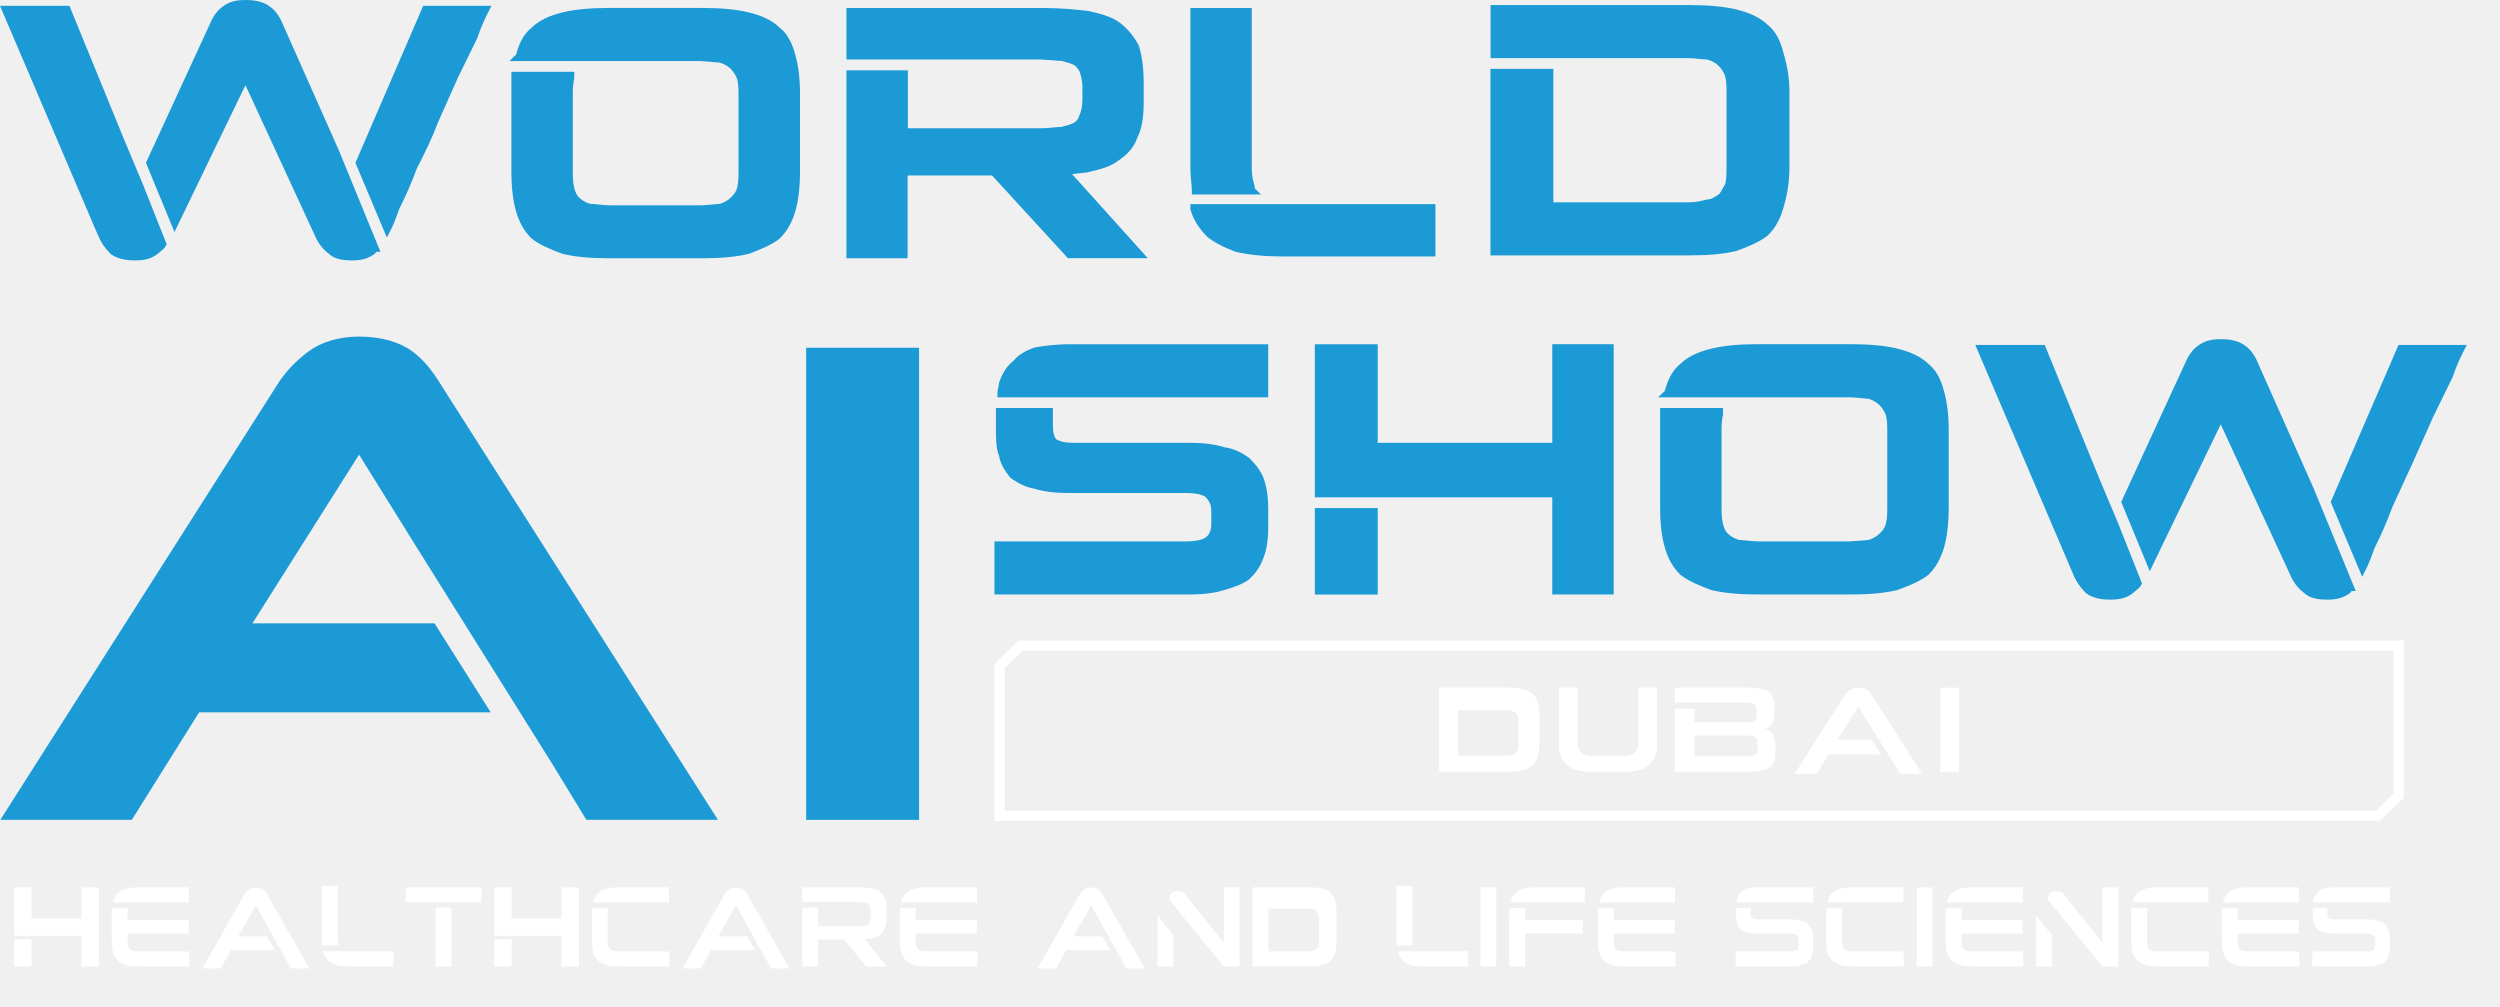
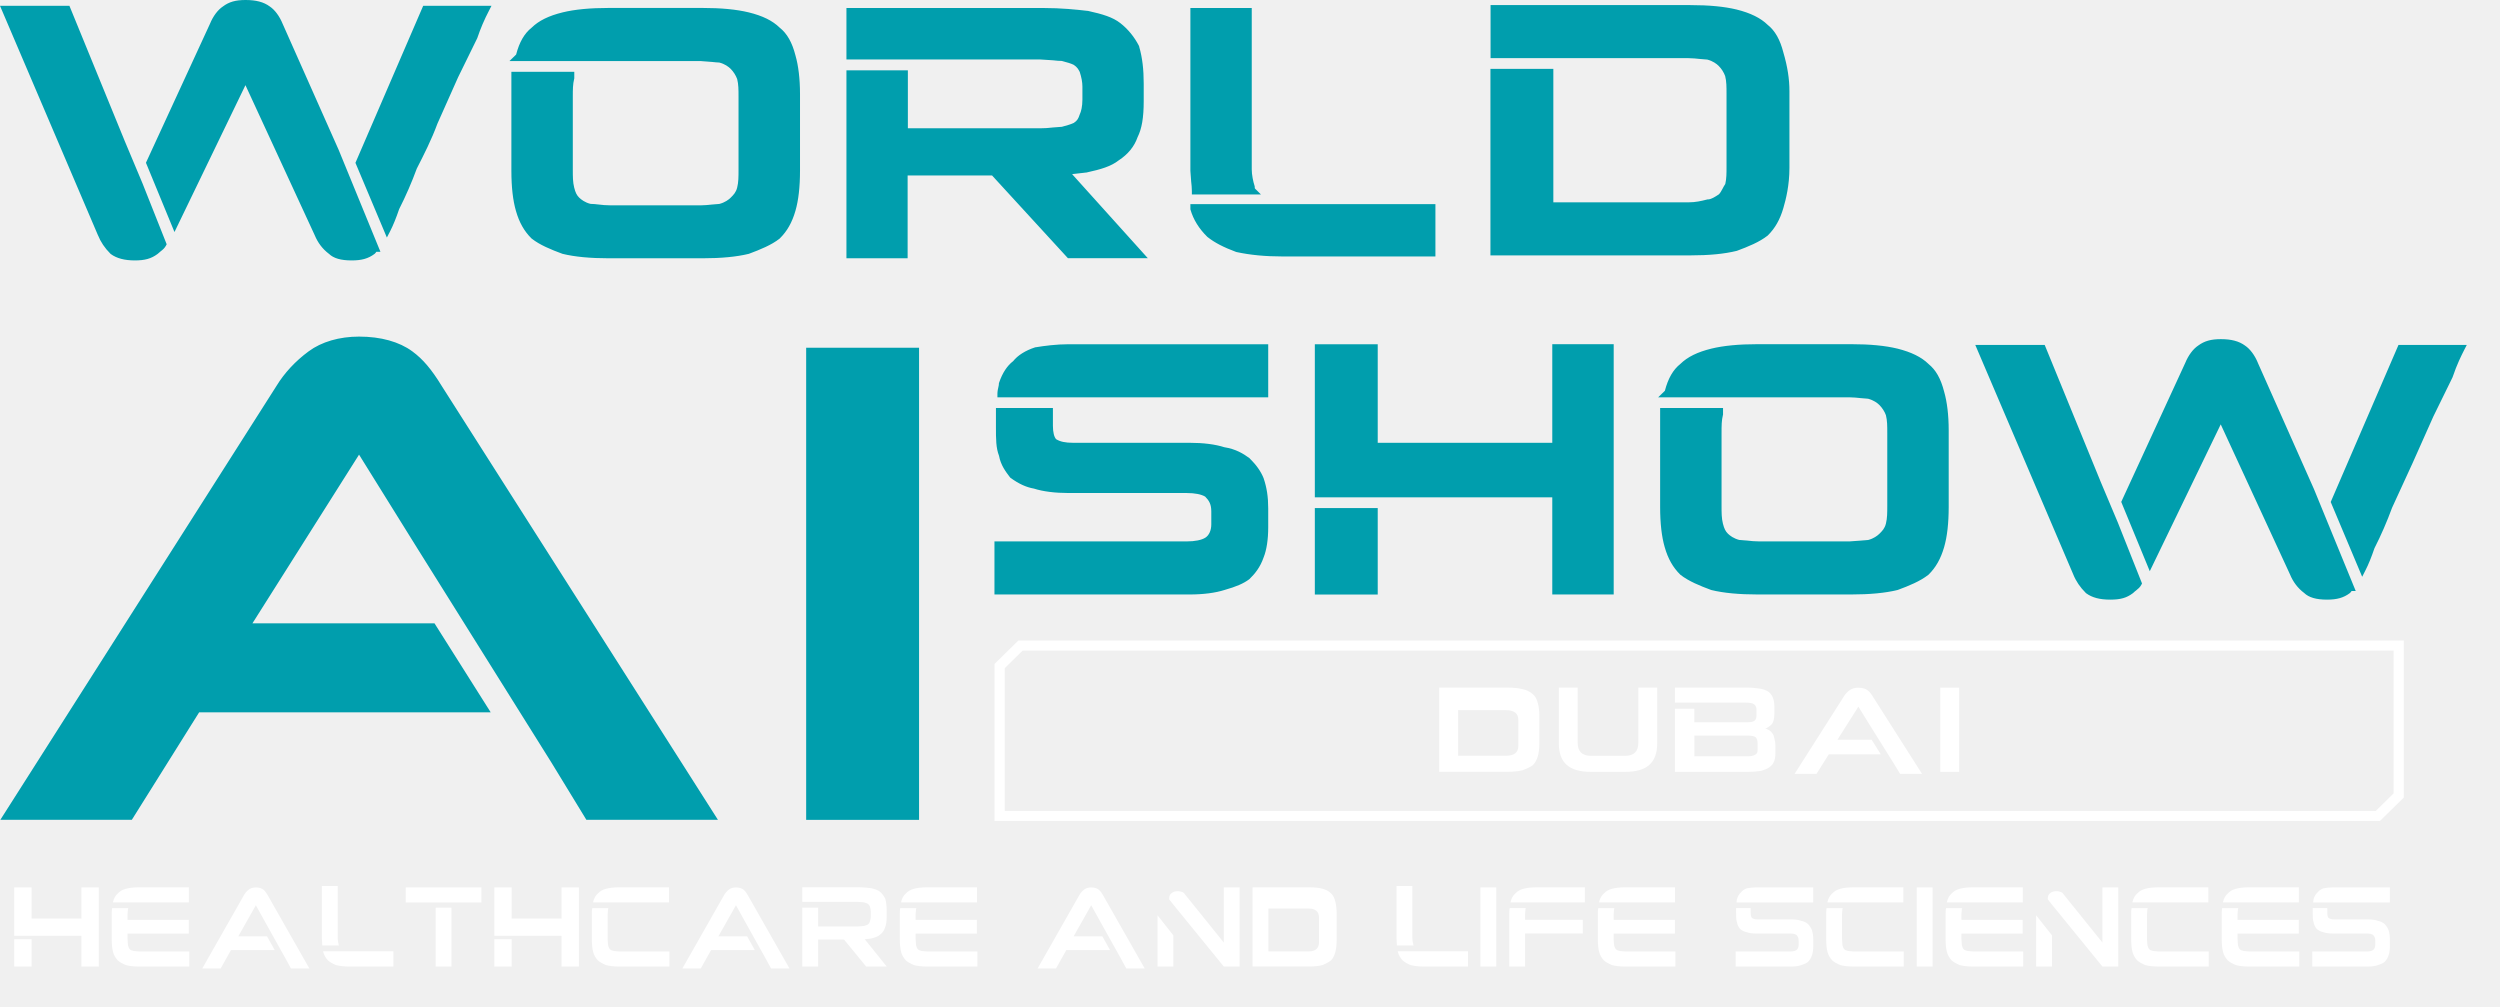
<svg xmlns="http://www.w3.org/2000/svg" viewBox="0 0 422.09 170.0" fill="none">
-   <path d="M293.21,42.36l.06-.02c1.87-.69,3.78-1.47,5.14-2.54l.05-.04c1.23-1.21,2.07-2.68,2.64-4.65.44-1.5,1.02-3.85,1.02-6.76v-12.97c0-2.04-.32-4.12-1.02-6.51-.56-2.19-1.41-3.69-2.66-4.68-1.19-1.16-2.9-2-5.23-2.58-2.06-.5-4.63-.75-7.86-.75h-33.69v8.96h33.44c.67,0,1.35.08,1.95.14l1.21.1c.94.25,1.55.71,1.91,1.06.49.49.86,1.08,1.1,1.72.23.9.23,1.84.23,3.03v12.23c0,1.15,0,2.07-.21,2.96-.19.29-.34.56-.47.82-.2.37-.38.7-.61.93-.64.42-1.31.86-1.87.86h-.07l-.07.02c-.99.25-1.92.47-3.1.47h-22.84V11.63h-10.62v31.49h33.69c3.24,0,5.81-.25,7.87-.76h0ZM201.11,30.62l-.13-1.77V1.35h10.36v27.25c0,.9.24,2.07.47,2.76l.03.09v.09c0,.23.01.27.08.33l.97.96h-11.66v-.57c0-.57-.06-1.09-.12-1.64h0ZM200.98,34.46h41.37v8.84h-25.83c-2.92,0-5.45-.25-7.73-.74l-.08-.02c-2.13-.79-3.62-1.56-4.82-2.51l-.05-.04c-1.41-1.38-2.36-2.92-2.84-4.58l-.02-.08v-.87ZM118.29,10.31h-32.28l1.13-1.1c.55-2.11,1.39-3.56,2.62-4.54,1.21-1.18,2.87-2,5.23-2.58,2.05-.5,4.62-.75,7.86-.75h15.7c3.23,0,5.79.25,7.86.75,2.36.58,4.02,1.4,5.23,2.58,1.25.99,2.1,2.49,2.66,4.68.5,1.73.77,3.98.77,6.51v12.97c0,2.73-.26,5-.77,6.76-.57,1.98-1.41,3.45-2.63,4.65l-.06.06c-1.36,1.07-3.28,1.85-5.14,2.54l-.06.02c-2.06.5-4.63.75-7.86.75h-15.7c-3.23,0-5.8-.25-7.86-.75l-.06-.02c-1.87-.69-3.78-1.47-5.14-2.54l-.05-.04c-1.23-1.21-2.07-2.69-2.63-4.65-.51-1.75-.77-4.03-.77-6.76V12.12h10.62v1.13l-.02.07c-.23.9-.23,1.85-.23,3.05v12.24c0,1.19,0,2.13.23,3.05.22.87.43,1.29.84,1.7.35.34.97.82,1.91,1.06.46,0,.91.06,1.38.11.58.07,1.24.14,2.03.14h15.2c.67,0,1.35-.08,1.95-.14l1.21-.1c.94-.25,1.56-.71,1.91-1.06.47-.47.88-.87,1.09-1.7.23-.9.23-1.85.23-3.05v-12.26c0-1.18,0-2.12-.23-3.02-.24-.64-.62-1.23-1.1-1.72-.36-.35-.97-.82-1.91-1.06-.4-.02-.81-.05-1.21-.1l-1.94-.15h0ZM16.53,39.7L0,.98h11.72l9.36,22.88,2.98,7.1,4.08,10.28-.12.23c-.22.42-.55.7-.88.95l-.48.41-.06.05c-1.06.79-2.14,1.09-3.83,1.09s-3.07-.34-4.08-1.09l-.06-.06c-.93-.92-1.64-1.98-2.1-3.13ZM29.46,39.18l-4.82-11.7,10.81-23.46c.53-1.3,1.33-2.36,2.19-2.93,1.04-.78,2.15-1.09,3.82-1.09,1.77,0,3.06.34,4.07,1.08.86.57,1.66,1.64,2.19,2.94l9.47,21.31,7.04,17.18h-.69c-.07.12-.16.23-.26.32l-.06.05c-1.05.78-2.16,1.09-3.83,1.09-1.83,0-3.06-.35-3.86-1.12-1.06-.8-1.86-1.85-2.4-3.15l-11.69-25.32-11.98,24.79h0ZM65.32,40.11l-5.31-12.62L71.45.98h11.53l-.43.84c-.77,1.47-1.42,2.99-1.95,4.56l-.03.08-1.44,2.94-1.79,3.65-3.48,7.81c-1.01,2.74-2.27,5.21-3.49,7.6-.86,2.34-1.85,4.62-2.98,6.85-.51,1.51-1.01,2.72-1.51,3.71l-.57,1.1h0ZM153.28,43.61h-10.37V11.87h10.37v9.79h22.34c.73,0,1.46-.05,2.18-.14l1.48-.11c.9-.23,1.58-.45,2.02-.66.58-.38.77-.73.99-1.41l.03-.07c.2-.4.43-1.29.43-2.45v-2.19c0-.73-.15-1.56-.45-2.48-.22-.43-.42-.81-1.01-1.2-.44-.22-1.12-.43-2.02-.66-.46,0-.96-.05-1.48-.11l-2.18-.14h-32.7V1.35h33.19c3.12,0,5.67.27,7.54.49h.05c2.49.55,4.18,1.06,5.47,2.07,1.3,1.02,2.36,2.32,3.15,3.86l.02.05v.05c.53,1.81.77,3.8.77,6.27v2.94c0,2.77-.32,4.66-1.04,6.09-.54,1.56-1.61,2.88-3.19,3.91-1.29,1.01-2.97,1.51-5.45,2.05h-.05s-2.36.27-2.36.27l12.78,14.19h-13.49l-12.8-13.96h-14.26v13.97h.04ZM221.99,85.78h10.62v14.6h-10.62v-14.6ZM262.08,74.76h-29.47v-16.64h-10.62v25.85h40.09v16.4h10.37v-42.26h-10.37v16.64ZM325.59,61.44c-1.19-1.16-2.91-2-5.23-2.58-2.06-.5-4.63-.75-7.86-.75h-15.7c-3.23,0-5.8.25-7.86.75-2.36.58-4.02,1.4-5.23,2.58-1.23.98-2.07,2.43-2.62,4.54l-1.13,1.1h32.28c.67,0,1.35.08,1.95.14l1.21.1c.94.25,1.56.71,1.91,1.06.47.47.89,1.12,1.1,1.72.23.9.23,1.84.23,3.02v12.24c0,1.19,0,2.13-.23,3.05-.21.83-.62,1.23-1.09,1.7-.36.35-.98.82-1.91,1.06-.4.02-.81.05-1.21.1l-1.95.14h-15.2c-.79,0-1.45-.07-2.03-.14l-1.38-.11c-.94-.25-1.55-.71-1.91-1.06-.41-.41-.62-.83-.84-1.7-.23-.9-.23-1.85-.23-3.05v-12.22c0-1.19,0-2.13.23-3.05l.02-.07v-1.13h-10.62v16.73c0,2.73.26,5.01.77,6.76.56,1.97,1.4,3.44,2.63,4.65l.05.04c1.36,1.07,3.28,1.85,5.14,2.54l.06.02c2.06.5,4.63.75,7.86.75h15.7c3.22,0,5.79-.25,7.86-.75l.06-.02c1.87-.69,3.78-1.47,5.14-2.54l.05-.04c1.22-1.2,2.06-2.68,2.63-4.65.51-1.76.77-4.03.77-6.76v-12.97c0-2.53-.27-4.78-.77-6.51-.56-2.2-1.4-3.69-2.66-4.69h0ZM213.35,80.75c-.49-1.2-1.22-2.23-2.37-3.37l-.06-.05c-.95-.7-2.28-1.53-4.2-1.82-1.52-.49-3.54-.75-5.86-.75h-19.68c-1.31,0-2.2-.19-2.87-.61-.34-.37-.54-1.19-.54-2.25v-3.02h-9.62v3.26c0,1.95,0,3.49.52,4.81.29,1.58,1.11,2.66,1.84,3.62l.05.06.06.05c1.35.99,2.64,1.59,3.94,1.81,1.52.49,3.55.75,5.87.75h19.93c1.37,0,2.48.22,3.12.61.67.68,1.03,1.29,1.03,2.5v2.2c0,.98-.37,1.82-.99,2.22-.63.41-1.76.64-3.17.64h-32.45v8.96h32.94c2.33,0,4.37-.27,5.9-.76,1.98-.56,3.19-1.08,4.16-1.8l.06-.05c.89-.87,1.79-1.93,2.38-3.64.51-1.26.78-3.02.78-5.09v-3.19c0-1.95-.24-3.51-.77-5.08v-.02h0ZM174.87,58.62l-.09.02c-1.66.54-2.94,1.35-3.72,2.33-1.02.78-1.82,2-2.38,3.65l-.03.09v.09c0,.16-.04.34-.09.56-.07.3-.16.69-.16,1.15v.57h45.72v-8.96h-33.69c-2.08,0-4.17.28-5.56.51h0ZM381.22,61.28c-.53-1.3-1.33-2.37-2.19-2.94-1.01-.74-2.3-1.08-4.07-1.08-1.66,0-2.77.31-3.82,1.08-.86.57-1.66,1.64-2.19,2.93l-10.81,23.47,4.82,11.7,11.98-24.79,11.69,25.32c.53,1.3,1.34,2.35,2.4,3.15.8.76,2.03,1.12,3.86,1.12,1.67,0,2.78-.31,3.83-1.09l.06-.05c.12-.12.2-.24.26-.32h.69l-7.04-17.18-9.47-21.31h0ZM393.51,84.76l5.31,12.62.56-1.1c.5-.98,1-2.2,1.51-3.71,1.13-2.22,2.12-4.51,2.98-6.85l3.49-7.6,3.48-7.81,1.79-3.65,1.44-2.94.03-.08c.73-2.15,1.46-3.6,1.95-4.56l.43-.84h-11.53l-11.44,26.51h0ZM354.58,81.12l-9.36-22.88h-11.72l16.53,38.72c.46,1.15,1.17,2.2,2.11,3.13l.06.06c1.01.75,2.31,1.09,4.08,1.09s2.77-.3,3.83-1.09l.06-.05c.16-.16.32-.29.48-.41.33-.27.66-.53.88-.95l.12-.23-4.08-10.28-2.99-7.1h0ZM33.61,120.27h49.24l-9.49-15.03h-30.74l18-28.48,9.76,15.69,22.71,36.28,5.91,9.68h22.21l-46.66-73.29c-1.69-2.76-3.16-4.5-4.94-5.8-2.2-1.62-5.31-2.49-8.99-2.49-3.32,0-6.34.88-8.51,2.49-2.22,1.63-4.09,3.65-5.4,5.79L.06,138.41h22.2l11.36-18.14ZM136.11,58.71h19.06v79.71h-19.06V58.71Z" fill="#1B9AD6" />
+   <path d="M293.21,42.36l.06-.02c1.87-.69,3.78-1.47,5.14-2.54l.05-.04c1.23-1.21,2.07-2.68,2.64-4.65.44-1.5,1.02-3.85,1.02-6.76v-12.97c0-2.04-.32-4.12-1.02-6.51-.56-2.19-1.41-3.69-2.66-4.68-1.19-1.16-2.9-2-5.23-2.58-2.06-.5-4.63-.75-7.86-.75h-33.69v8.96h33.44c.67,0,1.35.08,1.95.14l1.21.1c.94.25,1.55.71,1.91,1.06.49.49.86,1.08,1.1,1.72.23.9.23,1.84.23,3.03v12.23c0,1.15,0,2.07-.21,2.96-.19.29-.34.56-.47.82-.2.37-.38.7-.61.93-.64.42-1.31.86-1.87.86h-.07l-.07.02c-.99.25-1.92.47-3.1.47h-22.84V11.63h-10.62v31.49h33.69c3.24,0,5.81-.25,7.87-.76h0ZM201.11,30.62l-.13-1.77V1.35h10.36v27.25c0,.9.24,2.07.47,2.76l.03.09v.09c0,.23.01.27.08.33l.97.96h-11.66v-.57c0-.57-.06-1.09-.12-1.64h0ZM200.98,34.46h41.37v8.84h-25.83c-2.92,0-5.45-.25-7.73-.74l-.08-.02c-2.13-.79-3.62-1.56-4.82-2.51l-.05-.04c-1.41-1.38-2.36-2.92-2.84-4.58l-.02-.08v-.87ZM118.29,10.31h-32.28l1.13-1.1c.55-2.11,1.39-3.56,2.62-4.54,1.21-1.18,2.87-2,5.23-2.58,2.05-.5,4.62-.75,7.86-.75h15.7c3.23,0,5.79.25,7.86.75,2.36.58,4.02,1.4,5.23,2.58,1.25.99,2.1,2.49,2.66,4.68.5,1.73.77,3.98.77,6.51v12.97c0,2.73-.26,5-.77,6.76-.57,1.98-1.41,3.45-2.63,4.65l-.06.06c-1.36,1.07-3.28,1.85-5.14,2.54l-.06.02c-2.06.5-4.63.75-7.86.75h-15.7c-3.23,0-5.8-.25-7.86-.75l-.06-.02c-1.87-.69-3.78-1.47-5.14-2.54l-.05-.04c-1.23-1.21-2.07-2.69-2.63-4.65-.51-1.75-.77-4.03-.77-6.76V12.12h10.62v1.13l-.02.07c-.23.9-.23,1.85-.23,3.05v12.24c0,1.19,0,2.13.23,3.05.22.87.43,1.29.84,1.7.35.34.97.82,1.91,1.06.46,0,.91.06,1.38.11.58.07,1.24.14,2.03.14h15.2c.67,0,1.35-.08,1.95-.14l1.21-.1c.94-.25,1.56-.71,1.91-1.06.47-.47.88-.87,1.09-1.7.23-.9.23-1.85.23-3.05v-12.26c0-1.18,0-2.12-.23-3.02-.24-.64-.62-1.23-1.1-1.72-.36-.35-.97-.82-1.91-1.06-.4-.02-.81-.05-1.21-.1l-1.94-.15h0ZM16.53,39.7L0,.98h11.72l9.36,22.88,2.98,7.1,4.08,10.28-.12.23c-.22.42-.55.7-.88.95l-.48.41-.06.05c-1.06.79-2.14,1.09-3.83,1.09s-3.07-.34-4.08-1.09l-.06-.06c-.93-.92-1.64-1.98-2.1-3.13ZM29.46,39.18l-4.82-11.7,10.81-23.46c.53-1.3,1.33-2.36,2.19-2.93,1.04-.78,2.15-1.09,3.82-1.09,1.77,0,3.06.34,4.07,1.08.86.57,1.66,1.64,2.19,2.94l9.47,21.31,7.04,17.18h-.69c-.07.12-.16.23-.26.32l-.06.05c-1.05.78-2.16,1.09-3.83,1.09-1.83,0-3.06-.35-3.86-1.12-1.06-.8-1.86-1.85-2.4-3.15l-11.69-25.32-11.98,24.79h0ZM65.32,40.11l-5.31-12.62L71.45.98h11.53l-.43.84c-.77,1.47-1.42,2.99-1.95,4.56l-.03.08-1.44,2.94-1.79,3.65-3.48,7.81c-1.01,2.74-2.27,5.21-3.49,7.6-.86,2.34-1.85,4.62-2.98,6.85-.51,1.51-1.01,2.72-1.51,3.71l-.57,1.1h0ZM153.28,43.61h-10.37V11.87h10.37v9.79h22.34c.73,0,1.46-.05,2.18-.14l1.48-.11c.9-.23,1.58-.45,2.02-.66.58-.38.77-.73.99-1.41l.03-.07c.2-.4.43-1.29.43-2.45v-2.19c0-.73-.15-1.56-.45-2.48-.22-.43-.42-.81-1.01-1.2-.44-.22-1.12-.43-2.02-.66-.46,0-.96-.05-1.48-.11l-2.18-.14h-32.7V1.35h33.19c3.12,0,5.67.27,7.54.49h.05c2.49.55,4.18,1.06,5.47,2.07,1.3,1.02,2.36,2.32,3.15,3.86l.02.05v.05c.53,1.81.77,3.8.77,6.27v2.94c0,2.77-.32,4.66-1.04,6.09-.54,1.56-1.61,2.88-3.19,3.91-1.29,1.01-2.97,1.51-5.45,2.05h-.05s-2.36.27-2.36.27l12.78,14.19h-13.49l-12.8-13.96h-14.26v13.97h.04ZM221.99,85.78h10.62v14.6h-10.62v-14.6ZM262.08,74.76h-29.47v-16.64h-10.62v25.85h40.09v16.4h10.37v-42.26h-10.37v16.64ZM325.59,61.44c-1.19-1.16-2.91-2-5.23-2.58-2.06-.5-4.63-.75-7.86-.75h-15.7c-3.23,0-5.8.25-7.86.75-2.36.58-4.02,1.4-5.23,2.58-1.23.98-2.07,2.43-2.62,4.54l-1.13,1.1h32.28c.67,0,1.35.08,1.95.14l1.21.1c.94.25,1.56.71,1.91,1.06.47.47.89,1.12,1.1,1.72.23.9.23,1.84.23,3.02v12.24c0,1.19,0,2.13-.23,3.05-.21.83-.62,1.23-1.09,1.7-.36.35-.98.82-1.91,1.06-.4.02-.81.05-1.21.1l-1.95.14h-15.2c-.79,0-1.45-.07-2.03-.14l-1.38-.11c-.94-.25-1.55-.71-1.91-1.06-.41-.41-.62-.83-.84-1.7-.23-.9-.23-1.85-.23-3.05v-12.22c0-1.19,0-2.13.23-3.05l.02-.07v-1.13h-10.62v16.73c0,2.73.26,5.01.77,6.76.56,1.97,1.4,3.44,2.63,4.65l.05.04c1.36,1.07,3.28,1.85,5.14,2.54l.06.02c2.06.5,4.63.75,7.86.75h15.7c3.22,0,5.79-.25,7.86-.75l.06-.02c1.87-.69,3.78-1.47,5.14-2.54l.05-.04c1.22-1.2,2.06-2.68,2.63-4.65.51-1.76.77-4.03.77-6.76v-12.97c0-2.53-.27-4.78-.77-6.51-.56-2.2-1.4-3.69-2.66-4.69h0ZM213.35,80.75c-.49-1.2-1.22-2.23-2.37-3.37l-.06-.05c-.95-.7-2.28-1.53-4.2-1.82-1.52-.49-3.54-.75-5.86-.75h-19.68c-1.31,0-2.2-.19-2.87-.61-.34-.37-.54-1.19-.54-2.25v-3.02h-9.62v3.26c0,1.95,0,3.49.52,4.81.29,1.58,1.11,2.66,1.84,3.62l.05.06.06.05c1.35.99,2.64,1.59,3.94,1.81,1.52.49,3.55.75,5.87.75h19.93c1.37,0,2.48.22,3.12.61.67.68,1.03,1.29,1.03,2.5v2.2c0,.98-.37,1.82-.99,2.22-.63.41-1.76.64-3.17.64h-32.45v8.96h32.94c2.33,0,4.37-.27,5.9-.76,1.98-.56,3.19-1.08,4.16-1.8l.06-.05c.89-.87,1.79-1.93,2.38-3.64.51-1.26.78-3.02.78-5.09v-3.19c0-1.95-.24-3.51-.77-5.08v-.02h0ZM174.87,58.62l-.09.02c-1.66.54-2.94,1.35-3.72,2.33-1.02.78-1.82,2-2.38,3.65l-.03.09v.09c0,.16-.04.34-.09.56-.07.3-.16.69-.16,1.15v.57h45.72v-8.96h-33.69c-2.08,0-4.17.28-5.56.51h0ZM381.22,61.28c-.53-1.3-1.33-2.37-2.19-2.94-1.01-.74-2.3-1.08-4.07-1.08-1.66,0-2.77.31-3.82,1.08-.86.57-1.66,1.64-2.19,2.93l-10.81,23.47,4.82,11.7,11.98-24.79,11.69,25.32c.53,1.3,1.34,2.35,2.4,3.15.8.76,2.03,1.12,3.86,1.12,1.67,0,2.78-.31,3.83-1.09l.06-.05c.12-.12.2-.24.26-.32h.69l-7.04-17.18-9.47-21.31h0ZM393.51,84.76l5.31,12.62.56-1.1c.5-.98,1-2.2,1.51-3.71,1.13-2.22,2.12-4.51,2.98-6.85l3.49-7.6,3.48-7.81,1.79-3.65,1.44-2.94.03-.08c.73-2.15,1.46-3.6,1.95-4.56l.43-.84h-11.53l-11.44,26.51h0ZM354.58,81.12l-9.36-22.88h-11.72l16.53,38.72c.46,1.15,1.17,2.2,2.11,3.13l.06.06c1.01.75,2.31,1.09,4.08,1.09s2.77-.3,3.83-1.09l.06-.05c.16-.16.32-.29.48-.41.33-.27.66-.53.88-.95l.12-.23-4.08-10.28-2.99-7.1h0ZM33.61,120.27h49.24l-9.49-15.03h-30.74l18-28.48,9.76,15.69,22.71,36.28,5.91,9.68h22.21l-46.66-73.29c-1.69-2.76-3.16-4.5-4.94-5.8-2.2-1.62-5.31-2.49-8.99-2.49-3.32,0-6.34.88-8.51,2.49-2.22,1.63-4.09,3.65-5.4,5.79L.06,138.41h22.2l11.36-18.14ZM136.11,58.71h19.06v79.71h-19.06V58.71Z" fill="#009EAD" />
  <path d="M171.93,108.15l-4.02,3.95v26.5h233.92l4.02-3.95v-26.5h-233.92ZM404.13,133.95l-3.01,2.96h-231.48v-24.1l3.01-2.96h231.48v24.1Z" fill="#ffffff" />
  <g transform="translate(242.99, 0)">
    <path d="M0,116.09h11.4c1.12,0,1.98.09,2.67.26.69.17,1.29.42,1.72.85.43.33.69.85.86,1.52.17.59.26,1.36.26,2.2v4.48c0,.93-.09,1.69-.26,2.28-.17.59-.43,1.1-.86,1.52-.43.33-1.04.59-1.72.85-.69.17-1.55.26-2.67.26H0v-10.58h3.19v7.87h8.1c.69,0,1.21-.15,1.55-.42.34-.26.52-.68.52-1.27v-4.32c0-.59-.18-1.01-.52-1.27-.34-.27-.86-.42-1.55-.42H0v-2.71Z" fill="#ffffff" />
  </g>
  <g transform="translate(263.19, 0)">
    <path d="M0,116.09h3.18v9.32c0,1.45.72,2.2,2.25,2.2h5.74c1.53,0,2.25-.75,2.25-2.2v-9.32h3.18v9.45c0,3.25-1.75,4.78-5.43,4.78H5.43C1.75,130.32,0,128.79,0,125.54v-9.45Z" fill="#ffffff" />
  </g>
  <g transform="translate(282.79, 0)">
    <path d="M0,116.09h12.23c.77,0,1.46.09,2.07.17.6.09,1.03.26,1.46.51.35.26.61.61.77,1.01.17.42.26.93.26,1.52v1.19c0,.85-.17,1.44-.43,1.78-.34.33-.69.59-1.12.77.17,0,.43.09.69.26.17.09.34.26.52.51.17.17.26.51.34.85.09.33.17.77.17,1.27v1.27c0,.59-.09,1.1-.26,1.43-.17.42-.43.68-.78.93-.34.26-.86.42-1.38.59-.71.11-1.43.17-2.15.17H0v-10.66h3.27v2.28h9.04c.52,0,.95-.09,1.12-.26.26-.17.34-.51.34-1.01v-.85c0-.42-.17-.77-.43-.93-.26-.17-.69-.26-1.38-.26H0v-2.54ZM3.28,124.22v3.47h8.96c.6,0,1.03-.09,1.29-.26.34-.17.43-.42.43-.85v-.93c0-.59-.09-.93-.34-1.19-.26-.17-.69-.26-1.21-.26H3.28Z" fill="#ffffff" />
  </g>
  <g transform="translate(302.99, 0)">
    <path d="M14.55,127.36H5.77l-2.07,3.3H0l8.35-13.12c.24-.4.57-.74.95-1.01.34-.26.86-.42,1.46-.42.69,0,1.21.17,1.55.42.34.26.6.59.86,1.01l8.35,13.12h-3.7l-1.03-1.69-4.13-6.61-1.89-3.05-3.53,5.58h5.77l1.54,2.46Z" fill="#ffffff" />
  </g>
  <g transform="translate(327.59, 0)">
    <path d="M0,130.32v-14.22h3.18v14.22H0Z" fill="#ffffff" />
  </g>
  <g transform="translate(202.95, 156.5) scale(0.84, 0.94) translate(-238.75, -123.205)">
    <g transform="translate(0.00, 0)">
      <path d="M0,125.41h3.49v4.91H0v-4.91Z" fill="#ffffff" />
      <path d="M13.51,121.70H3.49v-5.60H0v8.70h13.51v5.52h3.49v-14.22h-3.49v5.60Z" fill="#ffffff" />
    </g>
    <g transform="translate(19.60, 0)">
      <path d="M5.52,130.32c-1.03,0-1.98-.09-2.67-.26-.69-.26-1.21-.51-1.64-.85-.43-.42-.78-.93-.95-1.52-.17-.59-.26-1.36-.26-2.28v-4.48c0-.33,0-.76.09-1.1h3.27l-.09.09c0,.26-.09.68-.09,1.01v1.01h12.31v2.46H3.18v1.01c0,.42.09.85.09,1.1.09.26.17.51.34.68.17.17.43.26.78.33.26,0,.69.09,1.12.09h10.08v2.71H5.52Z" fill="#ffffff" />
      <path d="M0.26,118.81v-.09c.17-.68.52-1.19.95-1.52.43-.42.95-.68,1.64-.85.69-.17,1.64-.26,2.67-.26h9.99v2.71H0.26Z" fill="#ffffff" />
    </g>
    <g transform="translate(37.80, 0)">
      <path d="M14.55,127.36H5.77l-2.07,3.3H0l8.35-13.12c.24-.4.57-.74.95-1.01.34-.26.86-.42,1.46-.42.69,0,1.21.17,1.55.42.34.26.6.59.86,1.01l8.35,13.12h-3.7l-1.03-1.69-4.13-6.61-1.89-3.05-3.53,5.58h5.77l1.54,2.46Z" fill="#ffffff" />
    </g>
    <g transform="translate(61.90, 0)">
      <path d="M5.45,130.32c-1.03,0-1.9-.09-2.67-.26-.69-.26-1.21-.52-1.64-.86-.43-.43-.78-.95-.95-1.55v-.08h14.12v2.75H5.45ZM0.02,126.53c0-.43-.08-.78-.08-1.21v-9.47h3.18v9.39c0,.34.09.78.17,1.03,0,.08,0,.17.08.26H0.02Z" fill="#ffffff" />
    </g>
    <g transform="translate(78.70, 0)">
      <path d="M0,116.10h15.20v2.71H0v-2.71Z" fill="#ffffff" />
      <path d="M6.01,119.75h3.18v10.57H6.01v-10.57Z" fill="#ffffff" />
    </g>
    <g transform="translate(96.50, 0)">
      <path d="M0,125.41h3.49v4.91H0v-4.91Z" fill="#ffffff" />
      <path d="M13.51,121.70H3.49v-5.60H0v8.70h13.51v5.52h3.49v-14.22h-3.49v5.60Z" fill="#ffffff" />
    </g>
    <g transform="translate(116.10, 0)">
      <path d="M5.52,130.32c-1.03,0-1.98-.09-2.67-.26-.69-.26-1.21-.51-1.64-.85-.43-.42-.78-.93-.95-1.52-.17-.59-.26-1.36-.26-2.28v-4.48c0-.33,0-.76.09-1.1h3.27l-.09.09c0,.26-.09.68-.09,1.01v4.48c0,.42.09.85.09,1.1.09.26.17.51.34.68.17.17.43.26.78.33.26,0,.69.09,1.12.09h10.08v2.71H5.52Z" fill="#ffffff" />
      <path d="M0.26,118.81v-.09c.17-.68.52-1.19.95-1.52.43-.42.95-.68,1.64-.85.69-.17,1.64-.26,2.67-.26h9.99v2.71H0.26Z" fill="#ffffff" />
    </g>
    <g transform="translate(134.30, 0)">
      <path d="M14.55,127.36H5.77l-2.07,3.3H0l8.35-13.12c.24-.4.57-.74.95-1.01.34-.26.86-.42,1.46-.42.69,0,1.21.17,1.55.42.34.26.6.59.86,1.01l8.35,13.12h-3.7l-1.03-1.69-4.13-6.61-1.89-3.05-3.53,5.58h5.77l1.54,2.46Z" fill="#ffffff" />
    </g>
    <g transform="translate(158.40, 0)">
      <path d="M3.19,125.49v4.83H0v-10.58h3.19v3.38h7.92c.52,0,.95-.09,1.29-.09.34-.09.6-.17.77-.26.26-.17.35-.33.43-.59.08-.17.17-.51.17-.93v-.76c0-.33-.09-.68-.17-.93-.09-.17-.17-.33-.43-.51-.17-.09-.43-.17-.77-.26-.35,0-.78-.09-1.29-.09H0v-2.62h11.28c1.03,0,1.89.09,2.58.17.78.17,1.38.33,1.81.68.43.33.78.77,1.03,1.27.17.59.26,1.27.26,2.11v1.01c0,.85-.09,1.52-.34,2.03-.17.51-.52.93-1.03,1.27-.43.33-1.03.51-1.81.68-.83.11-1.66.16-2.5.17H3.19Z" fill="#ffffff" />
      <path d="M12.84,130.32h4.13l-4.65-5.16H8.10l4.74,5.16Z" fill="#ffffff" />
    </g>
    <g transform="translate(178.00, 0)">
      <path d="M5.52,130.32c-1.03,0-1.98-.09-2.67-.26-.69-.26-1.21-.51-1.64-.85-.43-.42-.78-.93-.95-1.52-.17-.59-.26-1.36-.26-2.28v-4.48c0-.33,0-.76.09-1.1h3.27l-.09.09c0,.26-.09.68-.09,1.01v1.01h12.31v2.46H3.18v1.01c0,.42.09.85.09,1.1.09.26.17.51.34.68.17.17.43.26.78.33.26,0,.69.09,1.12.09h10.08v2.71H5.52Z" fill="#ffffff" />
      <path d="M0.26,118.81v-.09c.17-.68.52-1.19.95-1.52.43-.42.95-.68,1.64-.85.69-.17,1.64-.26,2.67-.26h9.99v2.71H0.26Z" fill="#ffffff" />
    </g>
    <g transform="translate(205.70, 0)">
      <path d="M14.55,127.36H5.77l-2.07,3.3H0l8.35-13.12c.24-.4.57-.74.95-1.01.34-.26.86-.42,1.46-.42.69,0,1.21.17,1.55.42.34.26.6.59.86,1.01l8.35,13.12h-3.7l-1.03-1.69-4.13-6.61-1.89-3.05-3.53,5.58h5.77l1.54,2.46Z" fill="#ffffff" />
    </g>
    <g transform="translate(229.80, 0)">
      <path d="M0,130.32v-9.20l3.18,3.60v5.60H0Z" fill="#ffffff" />
      <path d="M13.32,130.32L3.18,119.20l-.84-.95v-.19c0-.43.19-.77.52-.95.34-.24.77-.33,1.20-.33.40,0,.69.08.95.17.26.09.43.26.60.51l7.71,8.55v-9.91h3.18v14.22h-3.18Z" fill="#ffffff" />
    </g>
    <g transform="translate(248.90, 0)">
      <path d="M0,116.09h11.4c1.12,0,1.98.09,2.67.26.69.17,1.29.42,1.72.85.43.33.69.85.86,1.52.17.59.26,1.36.26,2.2v4.48c0,.93-.09,1.69-.26,2.28-.17.59-.43,1.1-.86,1.52-.43.33-1.04.59-1.72.85-.69.17-1.55.26-2.67.26H0v-10.58h3.19v7.87h8.1c.69,0,1.21-.15,1.55-.42.34-.26.52-.68.52-1.27v-4.32c0-.59-.18-1.01-.52-1.27-.34-.27-.86-.42-1.55-.42H0v-2.71Z" fill="#ffffff" />
    </g>
    <g transform="translate(277.90, 0)">
      <path d="M5.45,130.32c-1.03,0-1.9-.09-2.67-.26-.69-.26-1.21-.52-1.64-.86-.43-.43-.78-.95-.95-1.55v-.08h14.12v2.75H5.45ZM0.02,126.53c0-.43-.08-.78-.08-1.21v-9.47h3.18v9.39c0,.34.09.78.17,1.03,0,.08,0,.17.08.26H0.02Z" fill="#ffffff" />
    </g>
    <g transform="translate(294.70, 0)">
      <path d="M0,130.32v-14.22h3.18v14.22H0Z" fill="#ffffff" />
    </g>
    <g transform="translate(300.50, 0)">
      <path d="M0,130.32v-9.41c0-.33,0-.76.09-1.1h3.27l-.09.09c0,.26-.09.68-.09,1.01v1.01h11.6v2.46H3.18v5.94H0Z" fill="#ffffff" />
      <path d="M0.26,118.81v-.09c.17-.68.52-1.19.95-1.52.43-.42.95-.68,1.64-.85.69-.17,1.64-.26,2.67-.26h9.68v2.71H0.26Z" fill="#ffffff" />
    </g>
    <g transform="translate(318.30, 0)">
      <path d="M5.52,130.32c-1.03,0-1.98-.09-2.67-.26-.69-.26-1.21-.51-1.64-.85-.43-.42-.78-.93-.95-1.52-.17-.59-.26-1.36-.26-2.28v-4.48c0-.33,0-.76.09-1.1h3.27l-.09.09c0,.26-.09.68-.09,1.01v1.01h12.31v2.46H3.18v1.01c0,.42.09.85.09,1.1.09.26.17.51.34.68.17.17.43.26.78.33.26,0,.69.09,1.12.09h10.08v2.71H5.52Z" fill="#ffffff" />
      <path d="M0.26,118.81v-.09c.17-.68.52-1.19.95-1.52.43-.42.95-.68,1.64-.85.69-.17,1.64-.26,2.67-.26h9.99v2.71H0.26Z" fill="#ffffff" />
    </g>
    <g transform="translate(346.00, 0)">
      <path d="M0,130.32v-2.71h11.02c.52,0,.95-.09,1.21-.26.26-.17.43-.51.43-.93v-.76c0-.51-.17-.76-.43-1.01-.26-.17-.69-.26-1.21-.26H4.13c-.78,0-1.46-.09-1.98-.26-.52-.09-.95-.33-1.29-.59-.26-.33-.52-.68-.6-1.19-.17-.42-.17-.93-.17-1.61v-.93h2.93v.85c0,.42.08.77.26.93.26.17.6.26,1.12.26h6.8c.78,0,1.46.09,1.98.26.6.09,1.03.33,1.38.59.34.33.6.68.78,1.1.17.51.26,1.01.26,1.69v1.1c0,.68-.08,1.27-.26,1.69-.17.51-.43.85-.78,1.19-.34.26-.78.42-1.38.59-.52.17-1.21.26-1.98.26H0Z" fill="#ffffff" />
      <path d="M0.17,118.81c0-.26.09-.42.09-.59.17-.51.43-.93.78-1.19.26-.33.69-.59,1.21-.76.52-.09,1.21-.17,1.89-.17h11.45v2.71H0.17Z" fill="#ffffff" />
    </g>
    <g transform="translate(364.20, 0)">
      <path d="M5.52,130.32c-1.03,0-1.98-.09-2.67-.26-.69-.26-1.21-.51-1.64-.85-.43-.42-.78-.93-.95-1.52-.17-.59-.26-1.36-.26-2.28v-4.48c0-.33,0-.76.09-1.1h3.27l-.09.09c0,.26-.09.68-.09,1.01v4.48c0,.42.09.85.09,1.1.09.26.17.51.34.68.17.17.43.26.78.33.26,0,.69.09,1.12.09h10.08v2.71H5.52Z" fill="#ffffff" />
      <path d="M0.26,118.81v-.09c.17-.68.52-1.19.95-1.52.43-.42.95-.68,1.64-.85.69-.17,1.64-.26,2.67-.26h9.99v2.71H0.26Z" fill="#ffffff" />
    </g>
    <g transform="translate(382.40, 0)">
      <path d="M0,130.32v-14.22h3.18v14.22H0Z" fill="#ffffff" />
    </g>
    <g transform="translate(388.20, 0)">
      <path d="M5.52,130.32c-1.03,0-1.98-.09-2.67-.26-.69-.26-1.21-.51-1.64-.85-.43-.42-.78-.93-.95-1.52-.17-.59-.26-1.36-.26-2.28v-4.48c0-.33,0-.76.09-1.1h3.27l-.09.09c0,.26-.09.68-.09,1.01v1.01h12.31v2.46H3.18v1.01c0,.42.09.85.09,1.1.09.26.17.51.34.68.17.17.43.26.78.33.26,0,.69.09,1.12.09h10.08v2.71H5.52Z" fill="#ffffff" />
      <path d="M0.26,118.81v-.09c.17-.68.52-1.19.95-1.52.43-.42.95-.68,1.64-.85.69-.17,1.64-.26,2.67-.26h9.99v2.71H0.26Z" fill="#ffffff" />
    </g>
    <g transform="translate(406.40, 0)">
      <path d="M0,130.32v-9.20l3.18,3.60v5.60H0Z" fill="#ffffff" />
      <path d="M13.32,130.32L3.18,119.20l-.84-.95v-.19c0-.43.19-.77.52-.95.34-.24.77-.33,1.20-.33.40,0,.69.08.95.17.26.09.43.26.60.51l7.71,8.55v-9.91h3.18v14.22h-3.18Z" fill="#ffffff" />
    </g>
    <g transform="translate(425.50, 0)">
      <path d="M5.52,130.32c-1.03,0-1.98-.09-2.67-.26-.69-.26-1.21-.51-1.64-.85-.43-.42-.78-.93-.95-1.52-.17-.59-.26-1.36-.26-2.28v-4.48c0-.33,0-.76.09-1.1h3.27l-.09.09c0,.26-.09.68-.09,1.01v4.48c0,.42.09.85.09,1.1.09.26.17.51.34.68.17.17.43.26.78.33.26,0,.69.09,1.12.09h10.08v2.71H5.52Z" fill="#ffffff" />
      <path d="M0.26,118.81v-.09c.17-.68.52-1.19.95-1.52.43-.42.95-.68,1.64-.85.69-.17,1.64-.26,2.67-.26h9.99v2.71H0.26Z" fill="#ffffff" />
    </g>
    <g transform="translate(443.70, 0)">
      <path d="M5.52,130.32c-1.03,0-1.98-.09-2.67-.26-.69-.26-1.21-.51-1.64-.85-.43-.42-.78-.93-.95-1.52-.17-.59-.26-1.36-.26-2.28v-4.48c0-.33,0-.76.09-1.1h3.27l-.09.09c0,.26-.09.68-.09,1.01v1.01h12.31v2.46H3.18v1.01c0,.42.09.85.09,1.1.09.26.17.51.34.68.17.17.43.26.78.33.26,0,.69.09,1.12.09h10.08v2.71H5.52Z" fill="#ffffff" />
      <path d="M0.26,118.81v-.09c.17-.68.52-1.19.95-1.52.43-.42.95-.68,1.64-.85.69-.17,1.64-.26,2.67-.26h9.99v2.71H0.26Z" fill="#ffffff" />
    </g>
    <g transform="translate(461.90, 0)">
      <path d="M0,130.32v-2.71h11.02c.52,0,.95-.09,1.21-.26.26-.17.43-.51.43-.93v-.76c0-.51-.17-.76-.43-1.01-.26-.17-.69-.26-1.21-.26H4.13c-.78,0-1.46-.09-1.98-.26-.52-.09-.95-.33-1.29-.59-.26-.33-.52-.68-.6-1.19-.17-.42-.17-.93-.17-1.61v-.93h2.93v.85c0,.42.08.77.26.93.26.17.6.26,1.12.26h6.8c.78,0,1.46.09,1.98.26.6.09,1.03.33,1.38.59.34.33.6.68.78,1.1.17.51.26,1.01.26,1.69v1.1c0,.68-.08,1.27-.26,1.69-.17.51-.43.85-.78,1.19-.34.26-.78.42-1.38.59-.52.17-1.21.26-1.98.26H0Z" fill="#ffffff" />
      <path d="M0.17,118.81c0-.26.09-.42.09-.59.17-.51.43-.93.78-1.19.26-.33.69-.59,1.21-.76.52-.09,1.21-.17,1.89-.17h11.45v2.71H0.17Z" fill="#ffffff" />
    </g>
  </g>
</svg>
